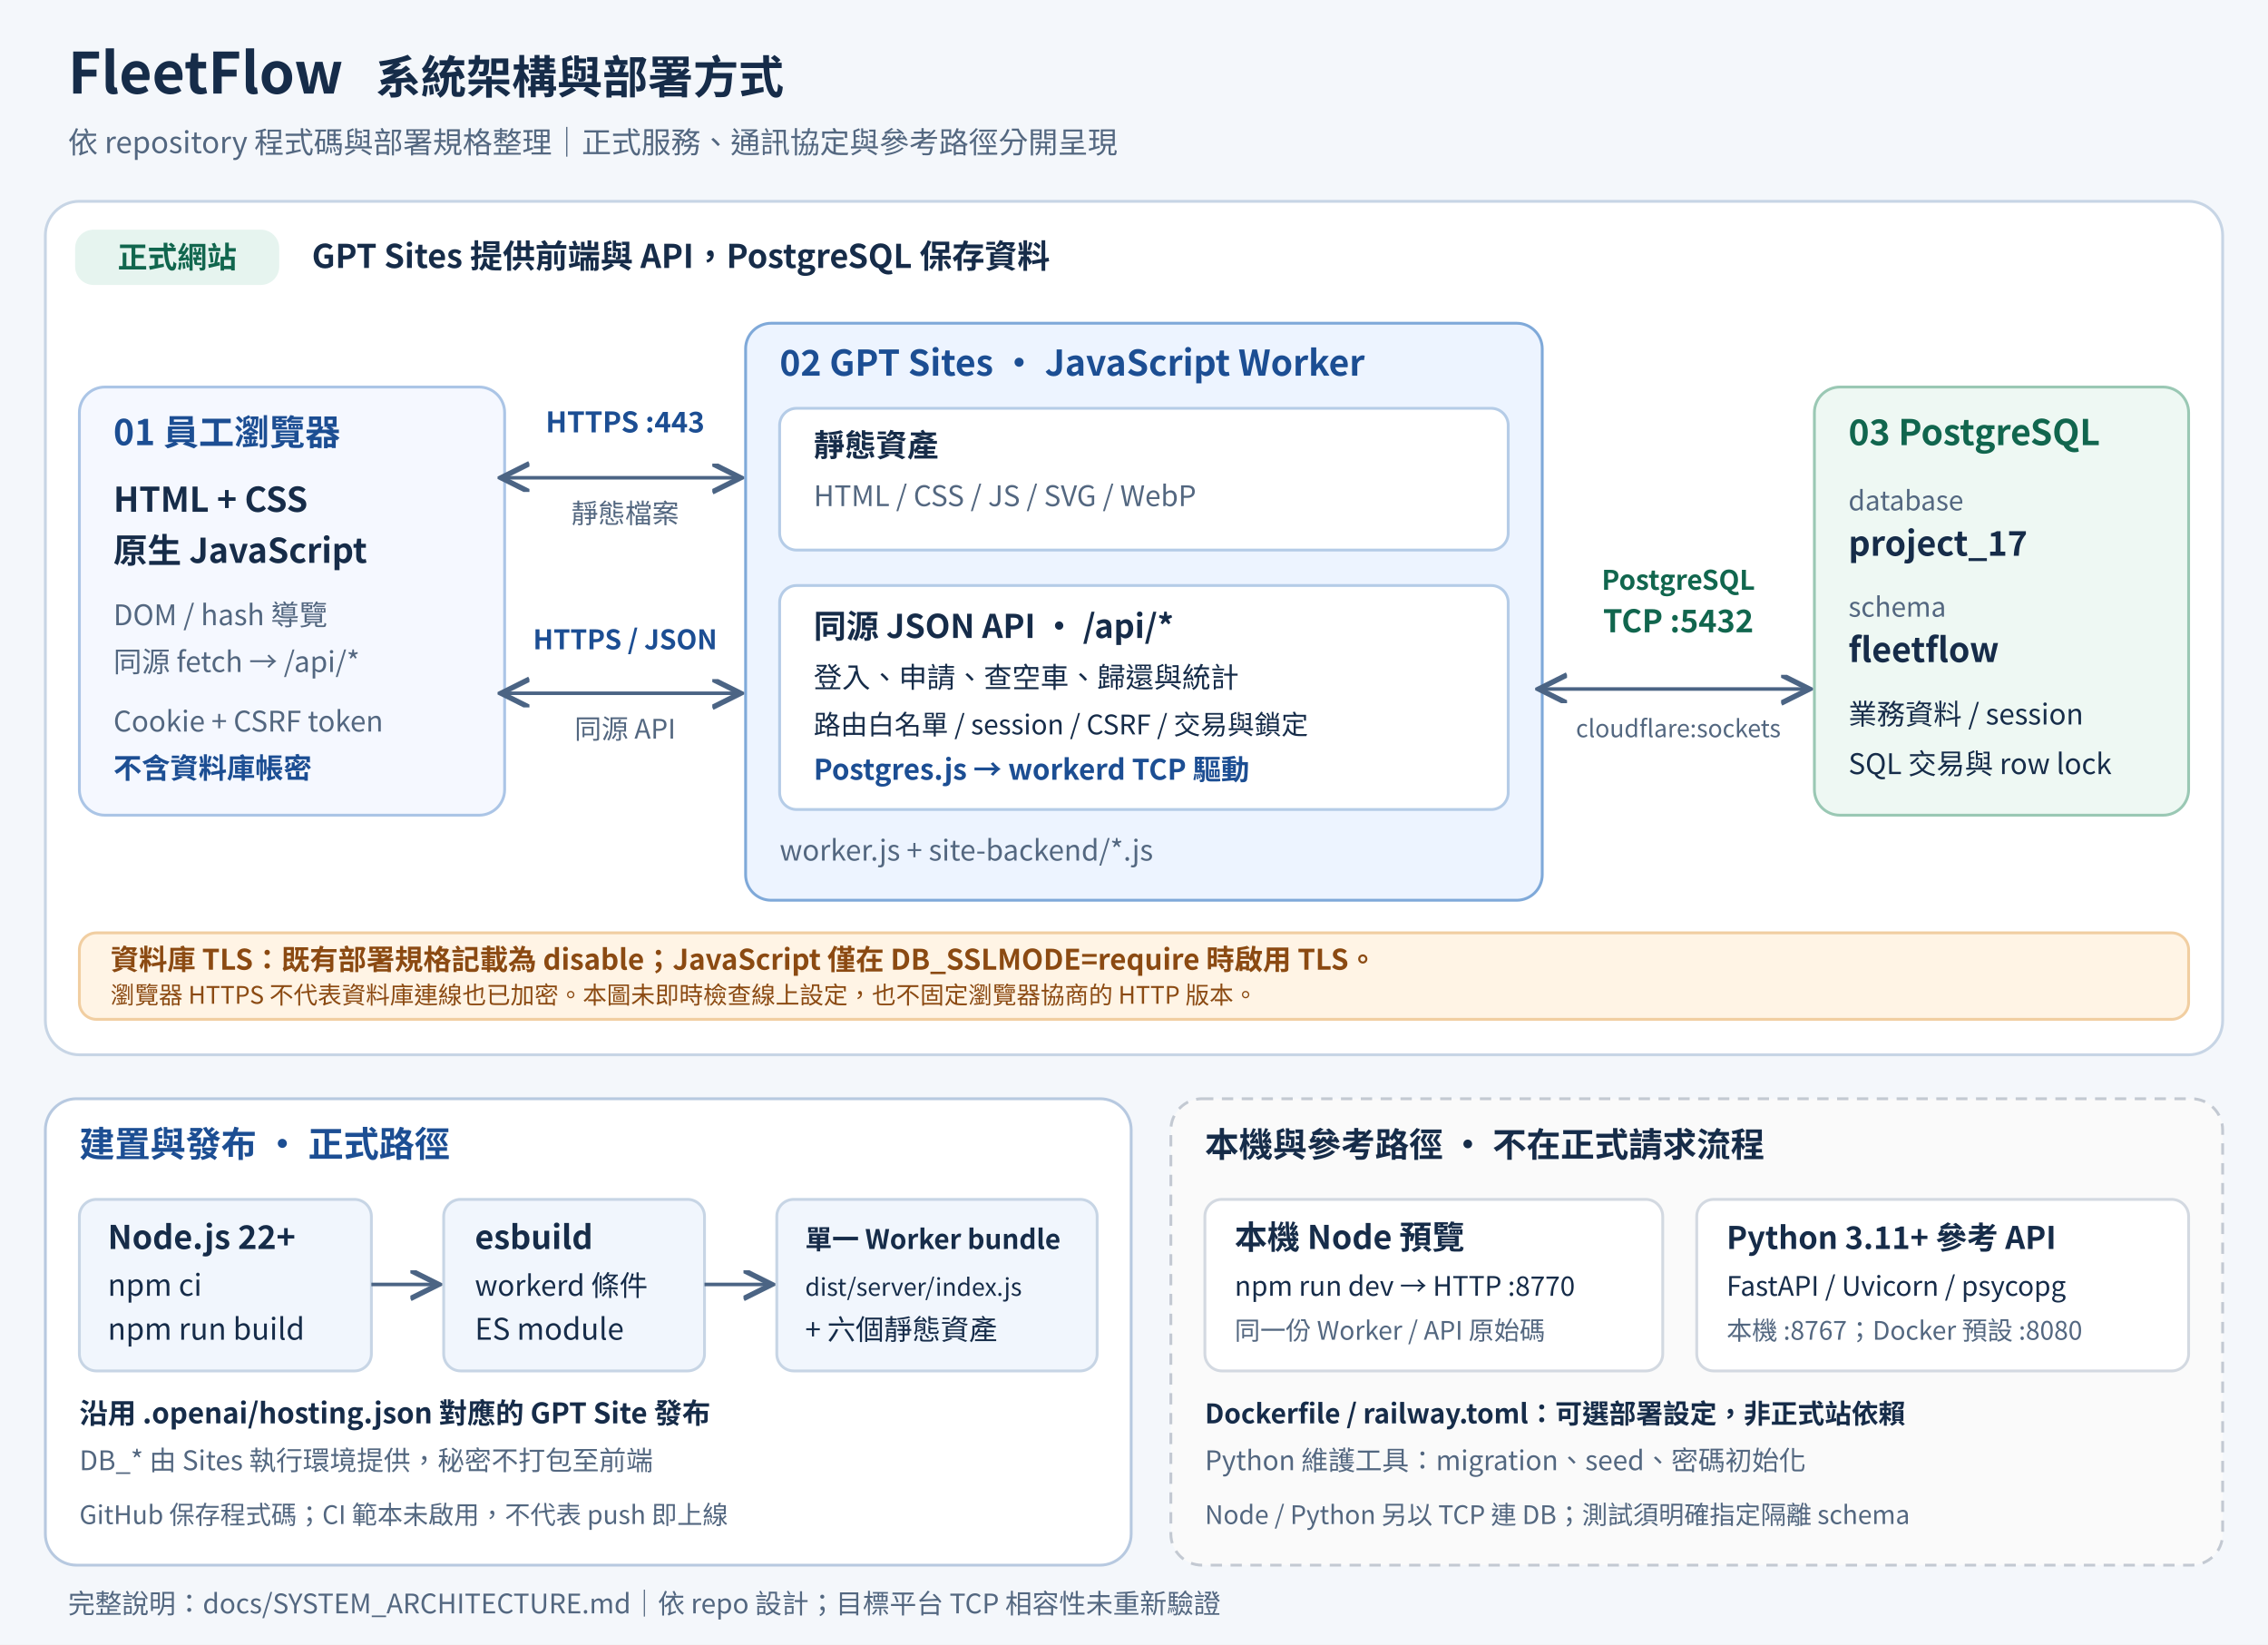
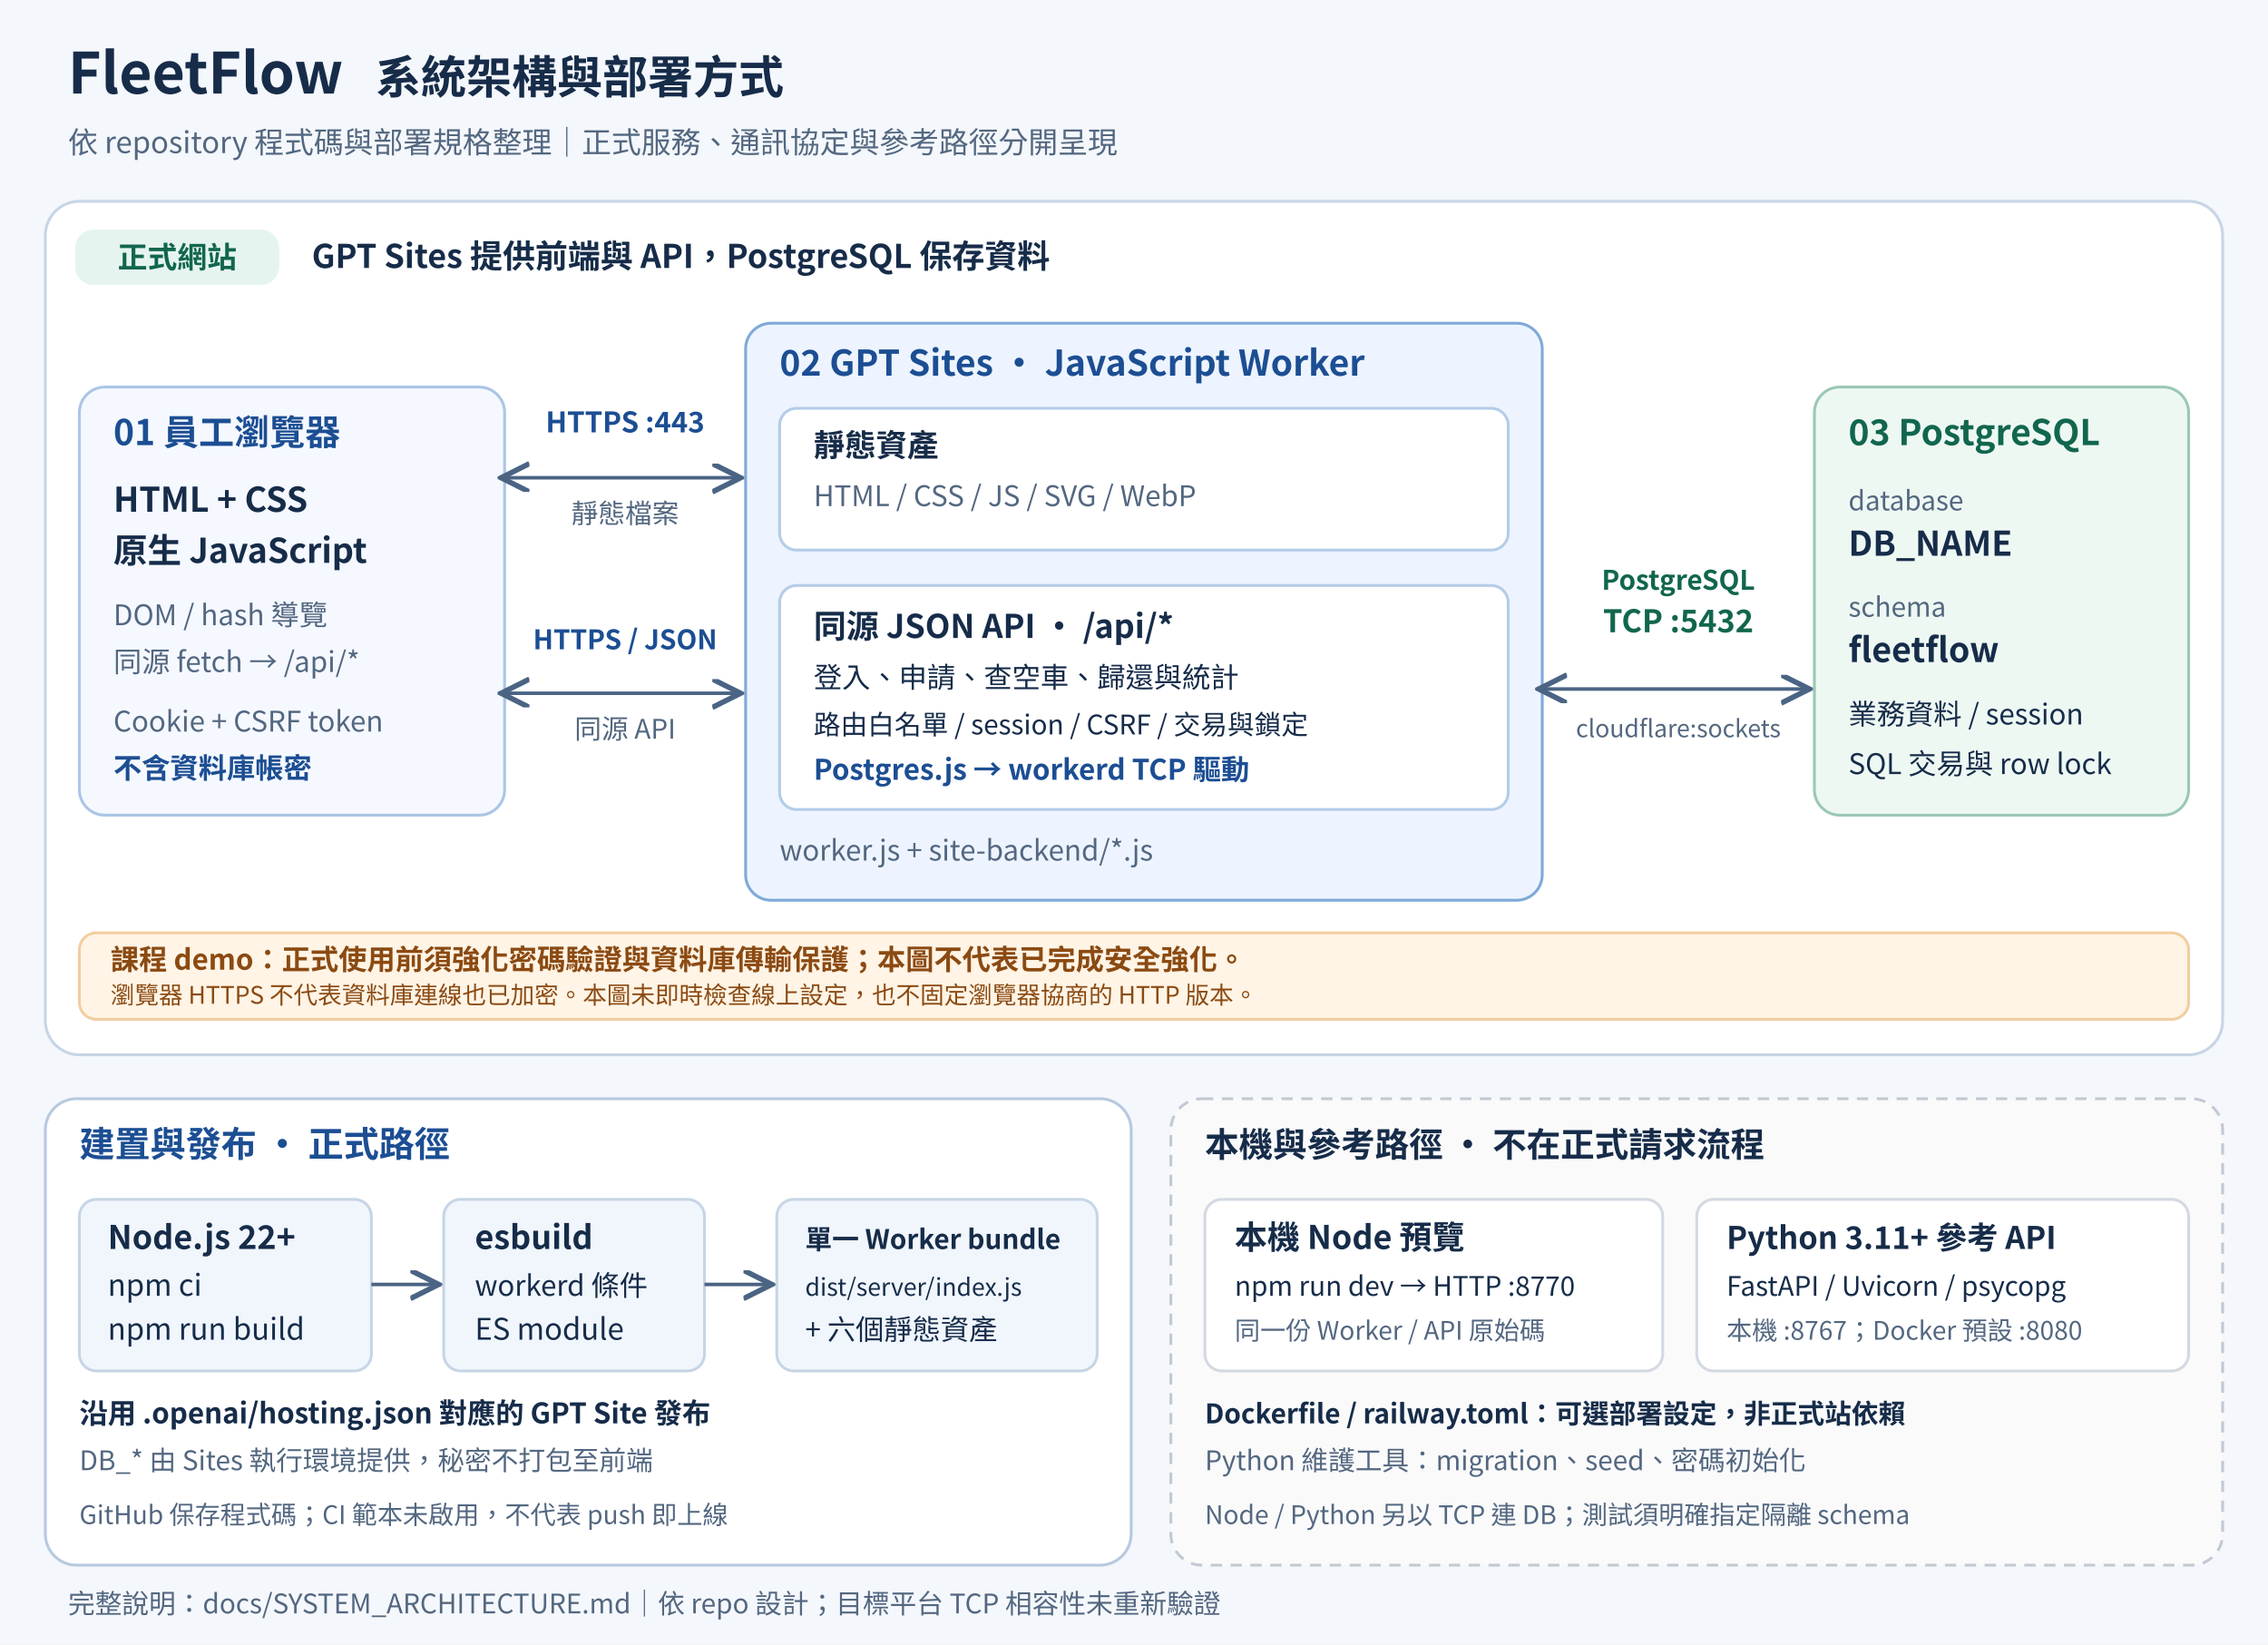
<svg xmlns="http://www.w3.org/2000/svg" width="1600" height="1160" viewBox="0 0 1600 1160" role="img" aria-labelledby="title desc">
  <defs>
    <marker id="arrow" markerWidth="9" markerHeight="9" refX="7" refY="4" orient="auto-start-reverse">
      <path d="M0 0 L8 4 L0 8" fill="none" stroke="#4b6484" stroke-width="1.5" />
    </marker>
  </defs>
  <style>text{font-family:'Noto Sans CJK TC','Microsoft JhengHei',sans-serif;fill:#162c49} .muted{fill:#536780} .blue{fill:#1c4e93} .green{fill:#11664e} .amber{fill:#8b4a12}</style>
  <rect width="1600" height="1160" fill="#f4f7fb" />
  <text x="48" y="66" font-size="40" font-weight="750" class="" text-anchor="start">FleetFlow</text>
  <text x="265" y="66" font-size="32" font-weight="650" class="" text-anchor="start">系統架構與部署方式</text>
  <text x="48" y="108" font-size="21" font-weight="400" class="muted" text-anchor="start">依 repository 程式碼與部署規格整理｜正式服務、通訊協定與參考路徑分開呈現</text>
  <rect x="32" y="142" width="1536" height="602" rx="24" fill="#ffffff" stroke="#c7d5e5" stroke-width="2" />
  <rect x="54" y="163" width="142" height="37" rx="12" fill="#e6f4ef" stroke="#e6f4ef" stroke-width="2" />
  <text x="125" y="189" font-size="21" font-weight="700" class="green" text-anchor="middle">正式網站</text>
  <text x="220" y="189" font-size="23" font-weight="600" class="" text-anchor="start">GPT Sites 提供前端與 API，PostgreSQL 保存資料</text>
  <rect x="56" y="273" width="300" height="302" rx="18" fill="#f5f8ff" stroke="#abc5e6" stroke-width="2" />
  <text x="80" y="314" font-size="25" font-weight="700" class="blue" text-anchor="start">01  員工瀏覽器</text>
  <text x="80" y="361" font-size="24" font-weight="650" class="" text-anchor="start">HTML + CSS</text>
  <text x="80" y="397" font-size="24" font-weight="650" class="" text-anchor="start">原生 JavaScript</text>
  <text x="80" y="441" font-size="20" font-weight="400" class="muted" text-anchor="start">DOM / hash 導覽</text>
  <text x="80" y="474" font-size="20" font-weight="400" class="muted" text-anchor="start">同源 fetch → /api/*</text>
  <text x="80" y="516" font-size="20" font-weight="400" class="muted" text-anchor="start">Cookie + CSRF token</text>
  <text x="80" y="549" font-size="20" font-weight="600" class="blue" text-anchor="start">不含資料庫帳密</text>
  <rect x="526" y="228" width="562" height="407" rx="18" fill="#edf4ff" stroke="#7fa9d9" stroke-width="2" />
  <text x="550" y="265" font-size="25" font-weight="700" class="blue" text-anchor="start">02  GPT Sites · JavaScript Worker</text>
  <rect x="550" y="288" width="514" height="100" rx="12" fill="#ffffff" stroke="#b5cce7" stroke-width="2" />
  <text x="574" y="322" font-size="22" font-weight="700" class="" text-anchor="start">靜態資產</text>
  <text x="574" y="357" font-size="20" font-weight="400" class="muted" text-anchor="start">HTML / CSS / JS / SVG / WebP</text>
  <rect x="550" y="413" width="514" height="158" rx="12" fill="#ffffff" stroke="#b5cce7" stroke-width="2" />
  <text x="574" y="450" font-size="23" font-weight="700" class="" text-anchor="start">同源 JSON API · /api/*</text>
  <text x="574" y="485" font-size="20" font-weight="400" class="" text-anchor="start">登入、申請、查空車、歸還與統計</text>
  <text x="574" y="518" font-size="19" font-weight="400" class="" text-anchor="start">路由白名單 / session / CSRF / 交易與鎖定</text>
  <text x="574" y="550" font-size="20" font-weight="600" class="blue" text-anchor="start">Postgres.js → workerd TCP 驅動</text>
  <text x="550" y="607" font-size="20" font-weight="500" class="muted" text-anchor="start">worker.js + site-backend/*.js</text>
  <path d="M 356 337 L 520 337" fill="none" stroke="#4b6484" stroke-width="2.5" marker-end="url(#arrow)" marker-start="url(#arrow)" />
  <text x="441" y="305" font-size="20" font-weight="700" class="blue" text-anchor="middle">HTTPS :443</text>
  <text x="441" y="369" font-size="19" font-weight="400" class="muted" text-anchor="middle">靜態檔案</text>
  <path d="M 356 489 L 520 489" fill="none" stroke="#4b6484" stroke-width="2.5" marker-end="url(#arrow)" marker-start="url(#arrow)" />
  <text x="441" y="458" font-size="19" font-weight="700" class="blue" text-anchor="middle">HTTPS / JSON</text>
  <text x="441" y="521" font-size="19" font-weight="400" class="muted" text-anchor="middle">同源 API</text>
  <rect x="1280" y="273" width="264" height="302" rx="18" fill="#eef8f3" stroke="#9ac8b4" stroke-width="2" />
  <text x="1304" y="314" font-size="25" font-weight="700" class="green" text-anchor="start">03  PostgreSQL</text>
  <text x="1304" y="360" font-size="19" font-weight="400" class="muted" text-anchor="start">database</text>
-   <text x="1304" y="392" font-size="24" font-weight="700" class="" text-anchor="start">project_17</text>
+   <text x="1304" y="392" font-size="24" font-weight="700" class="" text-anchor="start">DB_NAME</text>
  <text x="1304" y="435" font-size="19" font-weight="400" class="muted" text-anchor="start">schema</text>
  <text x="1304" y="467" font-size="24" font-weight="700" class="" text-anchor="start">fleetflow</text>
  <text x="1304" y="511" font-size="20" font-weight="400" class="" text-anchor="start">業務資料 / session</text>
  <text x="1304" y="546" font-size="20" font-weight="400" class="" text-anchor="start">SQL 交易與 row lock</text>
  <path d="M 1088 486 L 1274 486" fill="none" stroke="#4b6484" stroke-width="2.5" marker-end="url(#arrow)" marker-start="url(#arrow)" />
  <text x="1184" y="416" font-size="19" font-weight="600" class="green" text-anchor="middle">PostgreSQL</text>
  <text x="1184" y="446" font-size="22" font-weight="700" class="green" text-anchor="middle">TCP :5432</text>
  <text x="1184" y="520" font-size="17" font-weight="400" class="muted" text-anchor="middle">cloudflare:sockets</text>
  <rect x="56" y="658" width="1488" height="61" rx="12" fill="#fff4e5" stroke="#f1cea1" stroke-width="2" />
-   <text x="78" y="684" font-size="20" font-weight="600" class="amber" text-anchor="start">資料庫 TLS：既有部署規格記載為 disable；JavaScript 僅在 DB_SSLMODE=require 時啟用 TLS。</text>
+   <text x="78" y="684" font-size="20" font-weight="600" class="amber" text-anchor="start">課程 demo：正式使用前須強化密碼驗證與資料庫傳輸保護；本圖不代表已完成安全強化。</text>
  <text x="78" y="708" font-size="17" font-weight="400" class="amber" text-anchor="start">瀏覽器 HTTPS 不代表資料庫連線也已加密。本圖未即時檢查線上設定，也不固定瀏覽器協商的 HTTP 版本。</text>
  <rect x="32" y="775" width="766" height="329" rx="22" fill="#ffffff" stroke="#b7c9e0" stroke-width="2" />
  <text x="56" y="816" font-size="25" font-weight="700" class="blue" text-anchor="start">建置與發布 · 正式路徑</text>
  <rect x="56" y="846" width="206" height="121" rx="12" fill="#f1f6fd" stroke="#c7d5e5" stroke-width="2" />
  <text x="76" y="881" font-size="23" font-weight="700" class="" text-anchor="start">Node.js 22+</text>
  <text x="76" y="914" font-size="21" font-weight="400" class="" text-anchor="start">npm ci</text>
  <text x="76" y="945" font-size="21" font-weight="400" class="" text-anchor="start">npm run build</text>
  <rect x="313" y="846" width="184" height="121" rx="12" fill="#f1f6fd" stroke="#c7d5e5" stroke-width="2" />
  <text x="335" y="881" font-size="23" font-weight="700" class="" text-anchor="start">esbuild</text>
  <text x="335" y="914" font-size="20" font-weight="400" class="" text-anchor="start">workerd 條件</text>
  <text x="335" y="945" font-size="21" font-weight="400" class="" text-anchor="start">ES module</text>
  <rect x="548" y="846" width="226" height="121" rx="12" fill="#f1f6fd" stroke="#c7d5e5" stroke-width="2" />
  <text x="568" y="881" font-size="19" font-weight="700" class="" text-anchor="start">單一 Worker bundle</text>
  <text x="568" y="914" font-size="17" font-weight="400" class="" text-anchor="start">dist/server/index.js</text>
  <text x="568" y="945" font-size="20" font-weight="400" class="" text-anchor="start">+ 六個靜態資產</text>
  <path d="M 262 906 L 307 906" fill="none" stroke="#4b6484" stroke-width="2.5" marker-end="url(#arrow)" />
  <path d="M 497 906 L 542 906" fill="none" stroke="#4b6484" stroke-width="2.5" marker-end="url(#arrow)" />
  <text x="56" y="1004" font-size="20" font-weight="600" class="" text-anchor="start">沿用 .openai/hosting.json 對應的 GPT Site 發布</text>
  <text x="56" y="1037" font-size="19" font-weight="400" class="muted" text-anchor="start">DB_* 由 Sites 執行環境提供，秘密不打包至前端</text>
  <text x="56" y="1075" font-size="18" font-weight="400" class="muted" text-anchor="start">GitHub 保存程式碼；CI 範本未啟用，不代表 push 即上線</text>
  <rect x="826" y="775" width="742" height="329" rx="22" fill="#fafafa" stroke="#c3c9d2" stroke-width="2" stroke-dasharray="8 6" />
  <text x="850" y="816" font-size="24" font-weight="700" class="" text-anchor="start">本機與參考路徑 · 不在正式請求流程</text>
  <rect x="850" y="846" width="323" height="121" rx="12" fill="#ffffff" stroke="#d3d9e1" stroke-width="2" />
  <text x="871" y="881" font-size="23" font-weight="700" class="" text-anchor="start">本機 Node 預覽</text>
  <text x="871" y="914" font-size="19" font-weight="400" class="" text-anchor="start">npm run dev → HTTP :8770</text>
  <text x="871" y="945" font-size="18" font-weight="400" class="muted" text-anchor="start">同一份 Worker / API 原始碼</text>
  <rect x="1197" y="846" width="347" height="121" rx="12" fill="#ffffff" stroke="#d3d9e1" stroke-width="2" />
  <text x="1218" y="881" font-size="22" font-weight="700" class="" text-anchor="start">Python 3.11+ 參考 API</text>
  <text x="1218" y="914" font-size="19" font-weight="400" class="" text-anchor="start">FastAPI / Uvicorn / psycopg</text>
  <text x="1218" y="945" font-size="18" font-weight="400" class="muted" text-anchor="start">本機 :8767；Docker 預設 :8080</text>
  <text x="850" y="1004" font-size="19" font-weight="600" class="" text-anchor="start">Dockerfile / railway.toml：可選部署設定，非正式站依賴</text>
  <text x="850" y="1037" font-size="19" font-weight="400" class="muted" text-anchor="start">Python 維護工具：migration、seed、密碼初始化</text>
  <text x="850" y="1075" font-size="18" font-weight="400" class="muted" text-anchor="start">Node / Python 另以 TCP 連 DB；測試須明確指定隔離 schema</text>
  <text x="48" y="1138" font-size="19" font-weight="400" class="muted" text-anchor="start">完整說明：docs/SYSTEM_ARCHITECTURE.md｜依 repo 設計；目標平台 TCP 相容性未重新驗證</text>
</svg>
